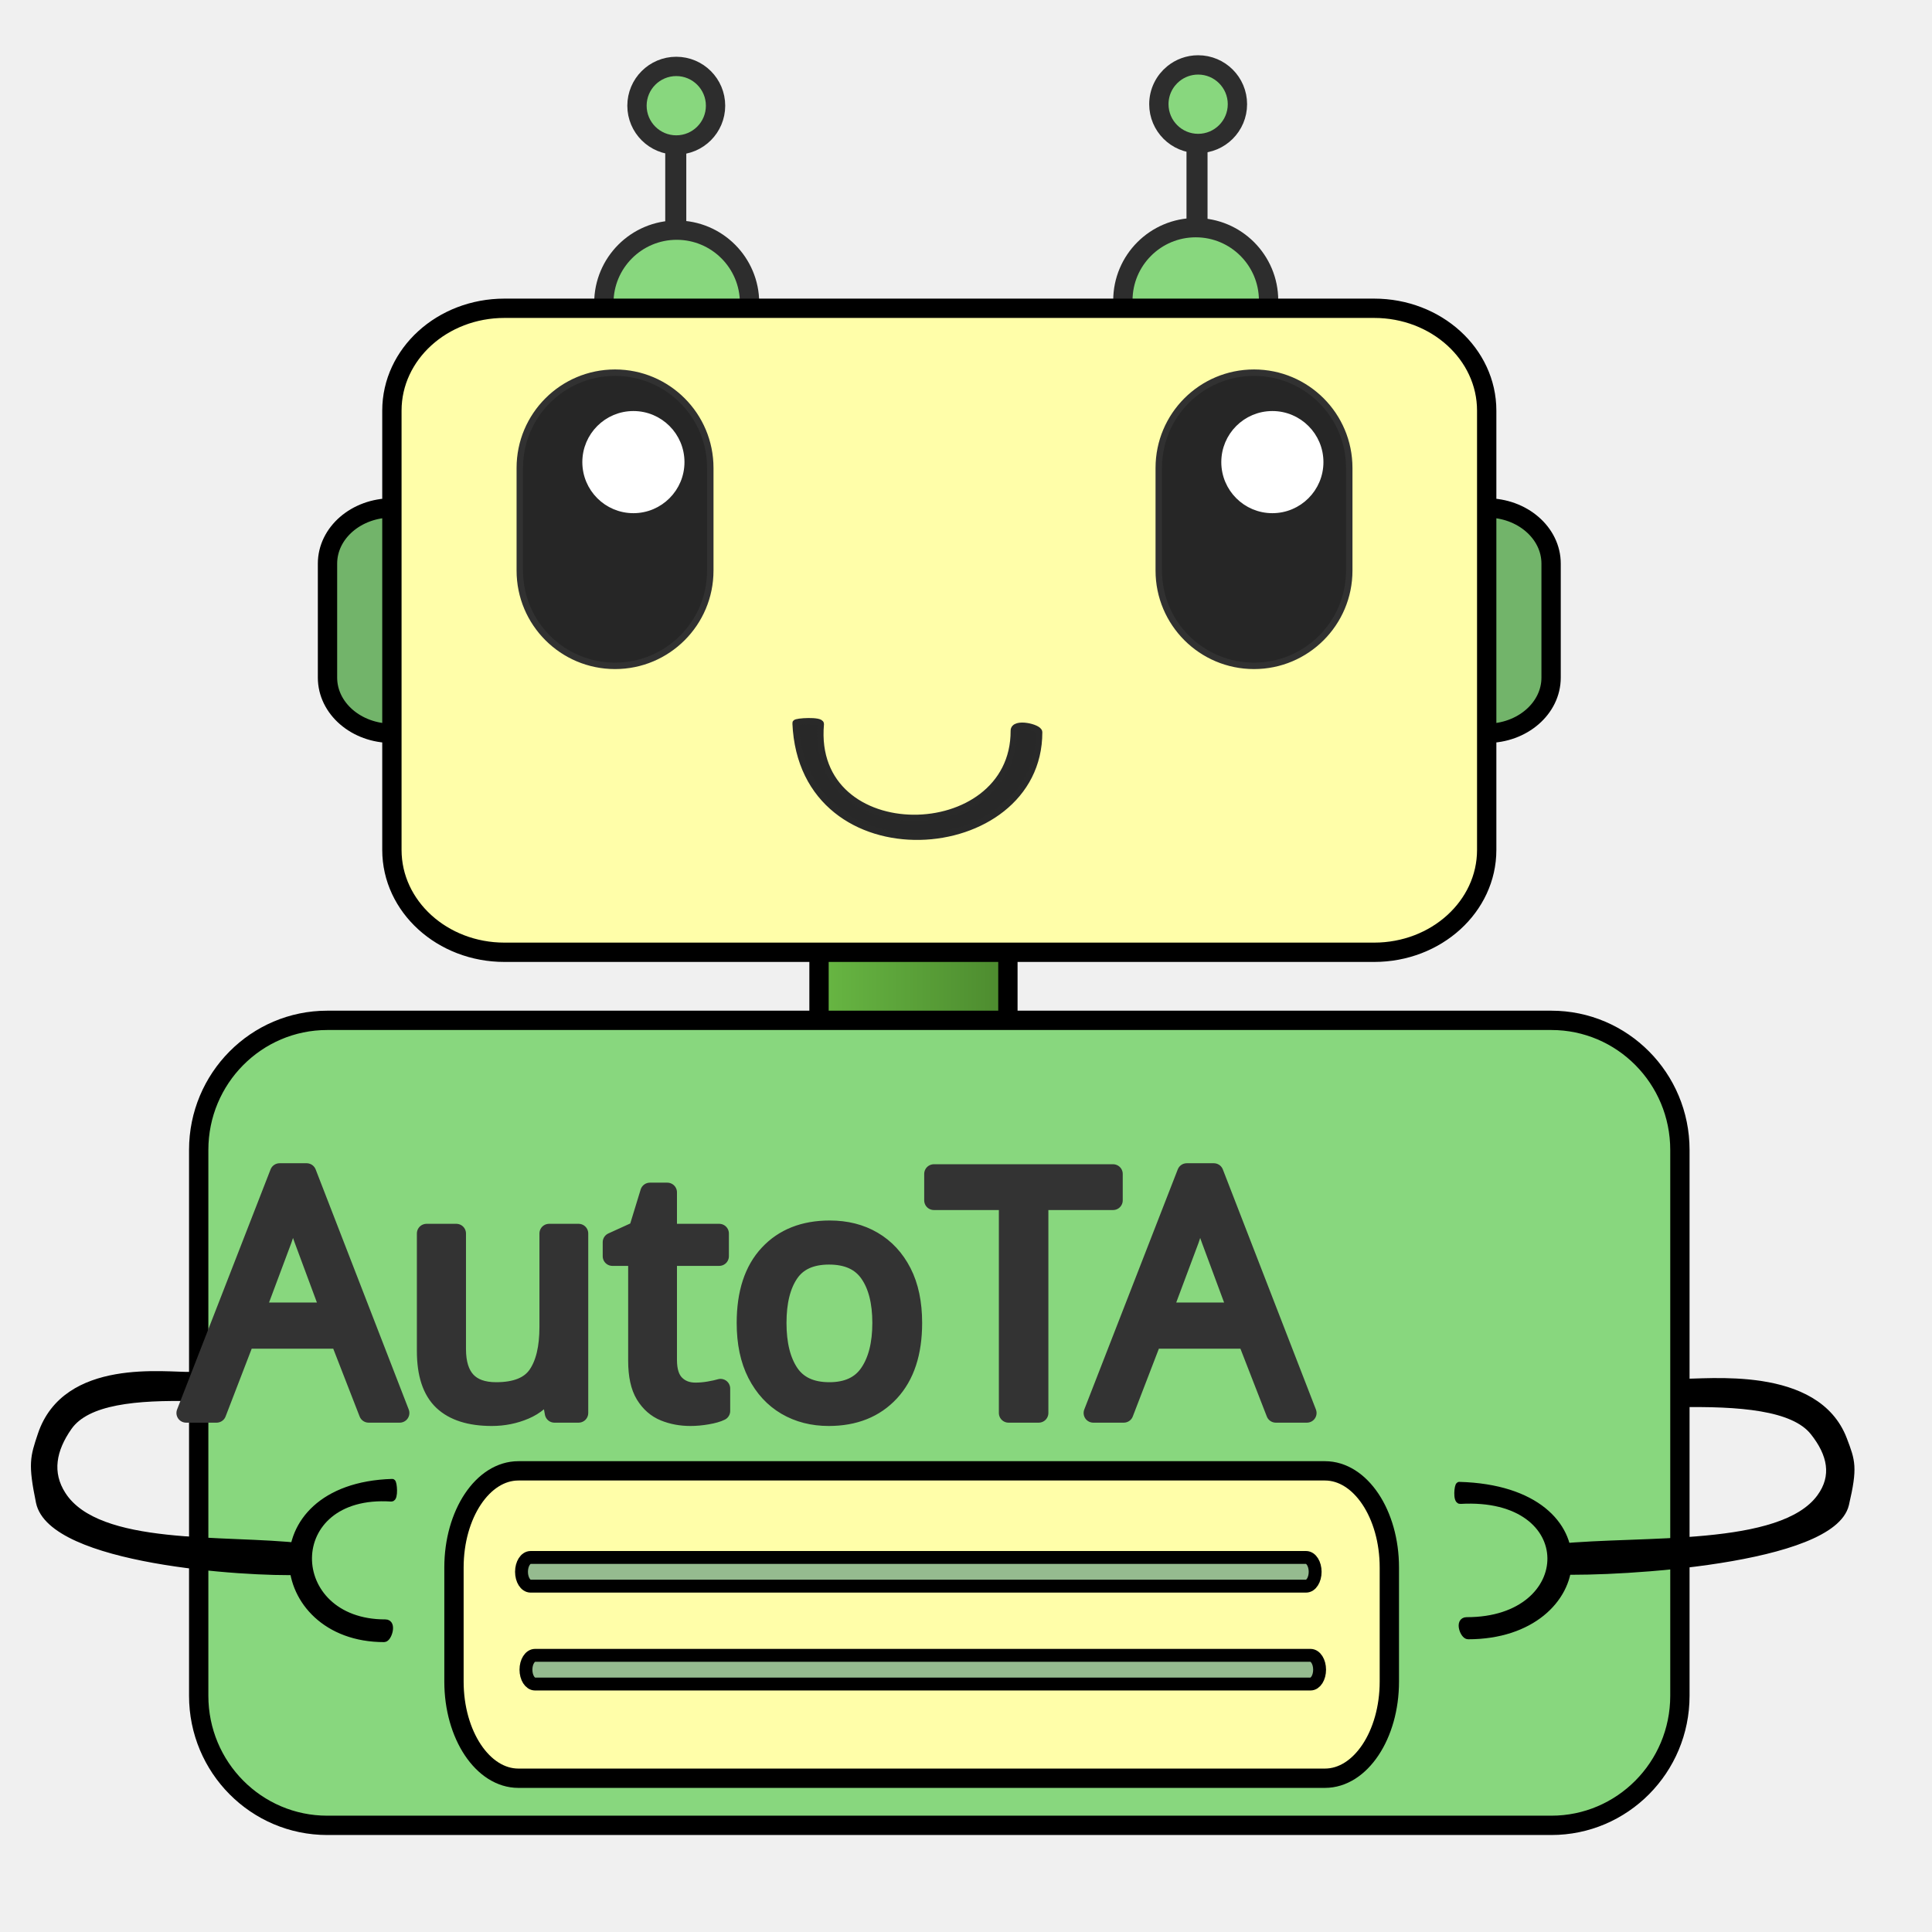
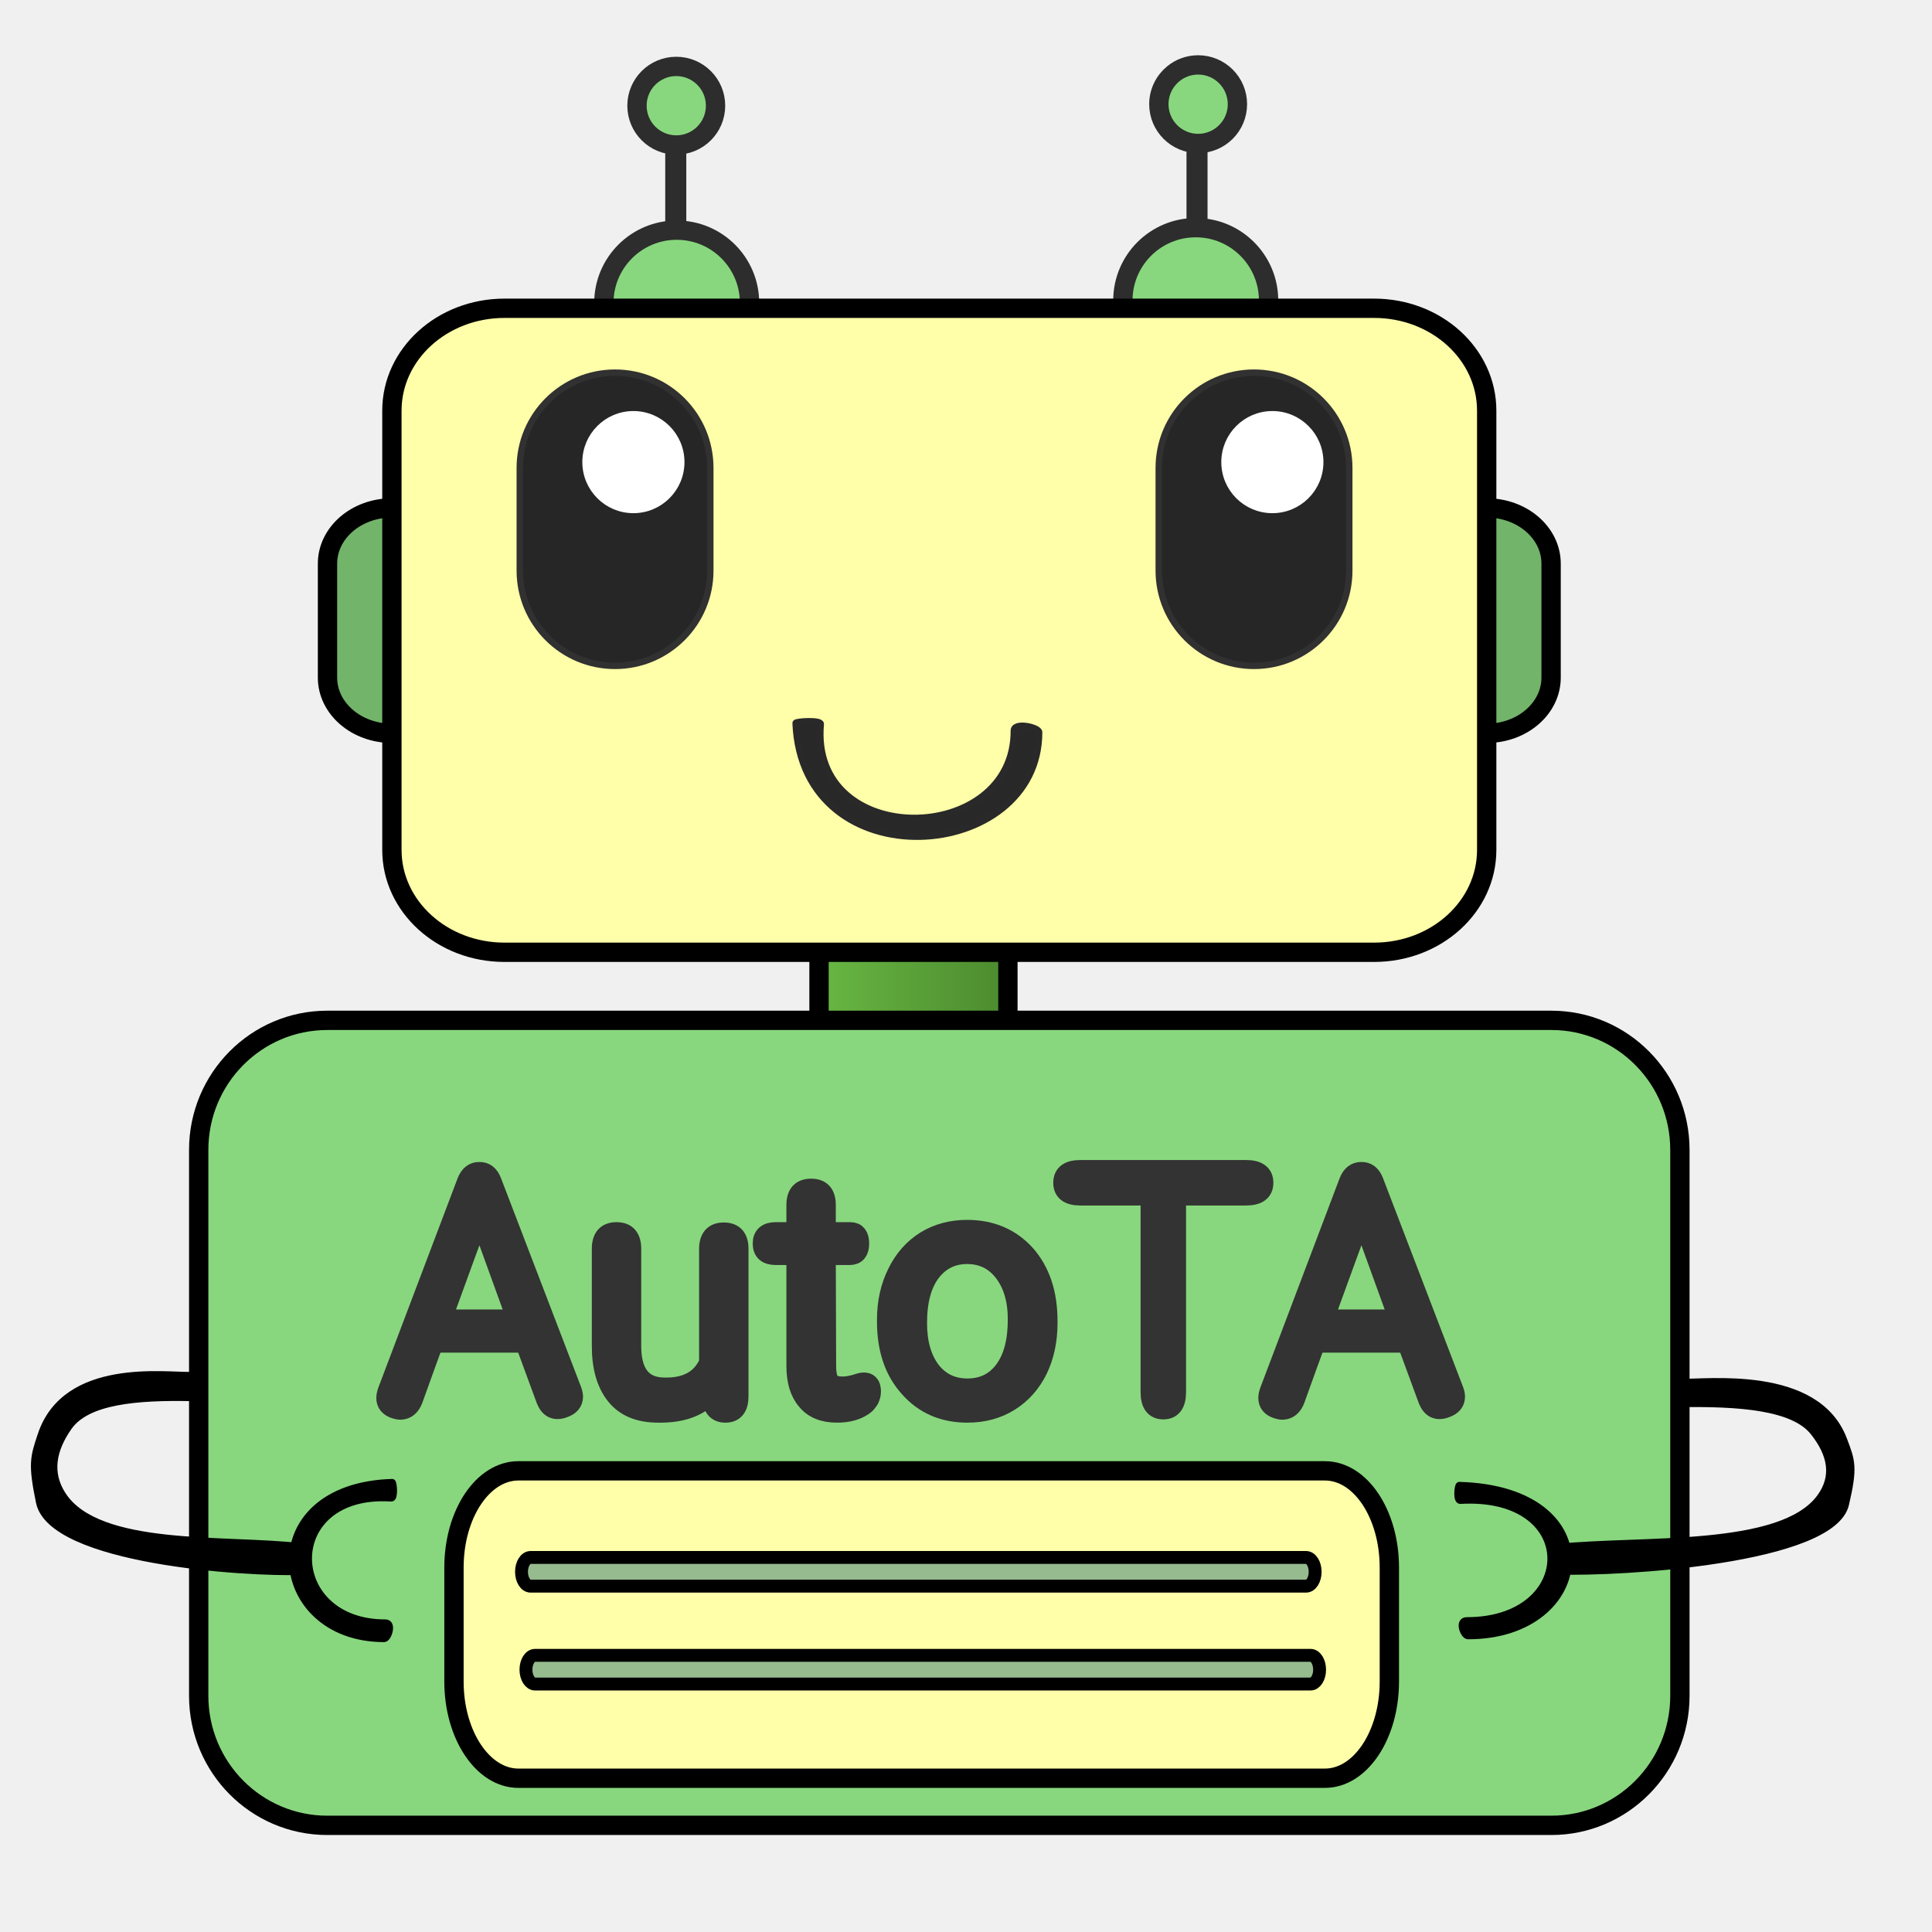
- <svg xmlns="http://www.w3.org/2000/svg" xmlns:ns1="http://vectornator.io" style="fill-rule:evenodd;clip-rule:evenodd;stroke-linecap:round;stroke-linejoin:round;" xml:space="preserve" version="1.1" viewBox="0 0 300 300">
+ <svg xmlns="http://www.w3.org/2000/svg" xmlns:ns1="http://vectornator.io" height="100%" style="fill-rule:evenodd;clip-rule:evenodd;stroke-linecap:round;stroke-linejoin:round;" xml:space="preserve" width="100%" version="1.1" viewBox="0 0 300 300">
  <defs>
    <linearGradient y1="209.975" id="LinearGradient" x1="166.323" y2="209.975" x2="195.653" gradientUnits="userSpaceOnUse" gradientTransform="matrix(1 0 0 1 -39.1459 -52.131)">
      <stop stop-color="#68b743" offset="0" />
      <stop stop-color="#4c8a2e" offset="1" />
    </linearGradient>
  </defs>
  <g id="Layer 1" ns1:layerName="Layer 1">
    <path stroke="#000000" stroke-width="3" d="M127.177+147.723L156.507+147.723L156.507+167.965L127.177+167.965L127.177+147.723Z" fill="url(#LinearGradient)" stroke-linecap="butt" opacity="1" stroke-linejoin="round" />
    <path stroke="#000000" stroke-width="3" d="M60.854+78.869L60.854+78.869C66.377+78.869+70.854+82.742+70.854+87.52L70.854+105.218C70.854+109.996+66.377+113.869+60.854+113.869L60.854+113.869C55.331+113.869+50.854+109.996+50.854+105.218L50.854+87.52C50.854+82.742+55.331+78.869+60.854+78.869Z" fill="#72b46a" stroke-linecap="butt" opacity="1" stroke-linejoin="round" />
    <path stroke="#000000" stroke-width="3" d="M230.854+78.869L230.854+78.869C236.377+78.869+240.854+82.742+240.854+87.52L240.854+105.218C240.854+109.996+236.377+113.869+230.854+113.869L230.854+113.869C225.331+113.869+220.854+109.996+220.854+105.218L220.854+87.52C220.854+82.742+225.331+78.869+230.854+78.869Z" fill="#72b46a" stroke-linecap="butt" opacity="1" stroke-linejoin="round" />
    <path stroke="#2d2d2d" stroke-width="3" d="M105.078+35.736L105.078+35.736C111.326+35.736+116.391+40.801+116.391+47.049L116.391+47.049C116.391+53.297+111.326+58.362+105.078+58.362L105.078+58.362C98.83+58.362+93.765+53.297+93.765+47.049L93.765+47.049C93.765+40.801+98.83+35.736+105.078+35.736Z" fill="#88d77e" stroke-linecap="butt" opacity="1" stroke-linejoin="round" />
    <path stroke="#2d2d2d" stroke-width="3" d="M185.672+35.35L185.672+35.35C191.92+35.35+196.985+40.415+196.985+46.663L196.985+46.663C196.985+52.911+191.92+57.976+185.672+57.976L185.672+57.976C179.424+57.976+174.359+52.911+174.359+46.663L174.359+46.663C174.359+40.415+179.424+35.35+185.672+35.35Z" fill="#88d77e" stroke-linecap="butt" opacity="1" stroke-linejoin="round" />
    <path stroke="#000000" stroke-width="3" d="M78.329+47.869L213.379+47.869C223.03+47.869+230.854+54.982+230.854+63.757L230.854+131.981C230.854+140.756+223.03+147.869+213.379+147.869L78.329+147.869C68.678+147.869+60.854+140.756+60.854+131.981L60.854+63.757C60.854+54.982+68.678+47.869+78.329+47.869Z" fill="#fffea9" stroke-linecap="butt" opacity="1" stroke-linejoin="round" />
    <path stroke="#313131" stroke-width="1" d="M95.503+57.869L95.503+57.869C103.671+57.869+110.292+64.49+110.292+72.658L110.292+88.603C110.292+96.771+103.671+103.393+95.503+103.393L95.503+103.393C87.335+103.393+80.714+96.771+80.714+88.603L80.714+72.658C80.714+64.49+87.335+57.869+95.503+57.869Z" fill="#262626" stroke-linecap="butt" opacity="1" stroke-linejoin="round" />
    <path stroke="#ffffff" stroke-width="1" d="M98.354+64.326L98.354+64.326C102.457+64.326+105.784+67.653+105.784+71.756L105.784+71.756C105.784+75.86+102.457+79.186+98.354+79.186L98.354+79.186C94.25+79.186+90.924+75.86+90.924+71.756L90.924+71.756C90.924+67.653+94.25+64.326+98.354+64.326Z" fill="#ffffff" stroke-linecap="butt" opacity="1" stroke-linejoin="round" />
    <path stroke="#313131" stroke-width="1" d="M194.721+57.869L194.721+57.869C202.889+57.869+209.51+64.49+209.51+72.658L209.51+88.603C209.51+96.771+202.889+103.393+194.721+103.393L194.721+103.393C186.554+103.393+179.932+96.771+179.932+88.603L179.932+72.658C179.932+64.49+186.554+57.869+194.721+57.869Z" fill="#262626" stroke-linecap="butt" opacity="1" stroke-linejoin="round" />
    <path stroke="#ffffff" stroke-width="1" d="M197.572+64.326L197.572+64.326C201.675+64.326+205.002+67.653+205.002+71.756L205.002+71.756C205.002+75.86+201.675+79.186+197.572+79.186L197.572+79.186C193.468+79.186+190.142+75.86+190.142+71.756L190.142+71.756C190.142+67.653+193.468+64.326+197.572+64.326Z" fill="#ffffff" stroke-linecap="butt" opacity="1" stroke-linejoin="round" />
    <path stroke="#ffffff" stroke-width="1" d="M111.871+109.975" fill="#ffffff" stroke-linecap="butt" opacity="1" stroke-linejoin="round" />
    <path stroke="#292929" stroke-width="1" d="M157.429+113.47C157.424+112.016+161.351+112.929+161.352+113.693C161.377+134.135+124.565+136.994+123.542+112.27C123.531+111.999+127.509+111.753+127.448+112.435C125.692+131.939+157.492+131.449+157.429+113.47Z" fill="#282828" stroke-linecap="butt" opacity="1" stroke-linejoin="round" />
    <path stroke="#000000" stroke-width="3" d="M50.815+158.439L240.893+158.439C251.917+158.439+260.854+167.448+260.854+178.56L260.854+263.318C260.854+274.43+251.917+283.439+240.893+283.439L50.815+283.439C39.791+283.439+30.854+274.43+30.854+263.318L30.854+178.56C30.854+167.448+39.791+158.439+50.815+158.439Z" fill="#88d77e" stroke-linecap="butt" opacity="1" stroke-linejoin="round" />
    <g opacity="1">
      <path stroke="#000000" stroke-width="1" d="M46.88+240.134C48.153+240.281+47.355+244.032+46.684+244.056C38.221+244.361+7.966+242.41+6.08+233.254C4.848+227.272+5.187+226.292+6.352+222.8C10.194+211.281+25.849+213.655+29.633+213.524C29.871+213.516+30.553+217.085+29.951+217.072C21.134+216.877+13.509+217.565+10.68+221.611C8.213+225.139+7.542+228.689+9.734+232.098C15.215+240.623+34.885+238.749+46.88+240.134Z" fill="#000000" stroke-linecap="butt" opacity="1" stroke-linejoin="round" />
      <path stroke="#000000" stroke-width="1" d="M59.855+251.961C61.133+251.957+60.33+254.485+59.658+254.486C41.676+254.502+39.16+230.805+60.91+230.146C61.148+230.139+61.364+232.7+60.765+232.66C43.607+231.53+44.038+252.001+59.855+251.961Z" fill="#000000" stroke-linecap="butt" opacity="1" stroke-linejoin="round" />
    </g>
    <g opacity="1">
      <path stroke="#000000" stroke-width="1" d="M241.946+240.223C240.553+240.365+241.426+243.977+242.161+244.001C251.425+244.295+284.546+242.416+286.61+233.598C287.959+227.838+287.588+226.894+286.313+223.53C282.107+212.438+264.97+214.725+260.826+214.598C260.566+214.59+259.82+218.028+260.479+218.015C270.131+217.827+278.478+218.49+281.575+222.386C284.275+225.783+285.01+229.202+282.61+232.485C276.61+240.695+255.077+238.89+241.946+240.223Z" fill="#000000" stroke-linecap="butt" opacity="1" stroke-linejoin="round" />
      <path stroke="#000000" stroke-width="1" d="M227.743+251.613C226.342+251.61+227.222+254.044+227.957+254.045C247.643+254.06+250.397+231.239+226.587+230.605C226.327+230.598+226.09+233.064+226.746+233.026C245.529+231.938+245.057+251.652+227.743+251.613Z" fill="#000000" stroke-linecap="butt" opacity="1" stroke-linejoin="round" />
    </g>
-     <text stroke="#333333" stroke-width="3" x="0" font-family="Roboto-Round-Regular" y="0" fill="#333333" stroke-linecap="butt" font-size="52" opacity="1" text-anchor="middle" transform="matrix(1 0 0 1 52.3538 170.409)" stroke-linejoin="round" ns1:width="181.262" ns1:text="AutoTA">
-       <tspan x="90.631" y="49" textLength="167.426">
- AutoTA</tspan>
-     </text>
+     <g opacity="1">
+       <path stroke="#333333" stroke-width="3" d="M81.514+208.542C79.144+208.542+74.421+208.542+67.346+208.542C66.804+209.998+65.738+212.943+64.147+217.378C63.74+218.393+63.097+218.918+62.217+218.952C61.946+218.952+61.658+218.901+61.354+218.8C60.406+218.495+59.932+217.919+59.932+217.073C59.932+216.734+60.017+216.345+60.186+215.905C62.928+208.694+67.024+197.878+72.475+183.456C72.881+182.44+73.524+181.932+74.405+181.932C75.319+181.899+75.979+182.406+76.385+183.456C79.161+190.667+83.308+201.483+88.826+215.905C88.962+216.277+89.03+216.599+89.03+216.87C89.03+217.716+88.539+218.309+87.557+218.647C86.237+219.155+85.306+218.732+84.764+217.378C84.053+215.414+82.97+212.469+81.514+208.542ZM68.666+204.835C70.596+204.835+74.438+204.835+80.194+204.835C79.246+202.194+77.333+196.913+74.455+188.991C73.474+191.632+71.544+196.913+68.666+204.835Z" fill="#333333" stroke-linecap="butt" opacity="1" stroke-linejoin="round" />
+       <path stroke="#333333" stroke-width="3" d="M110.561+216.261C108.733+218.427+105.94+219.477+102.182+219.409C99.27+219.409+97.087+218.512+95.631+216.718C94.142+214.889+93.397+212.317+93.397+208.999C93.397+205.647+93.397+200.62+93.397+193.917C93.397+192.156+94.175+191.276+95.733+191.276C97.29+191.276+98.069+192.156+98.069+193.917C98.069+196.422+98.069+201.449+98.069+208.999C98.069+213.163+99.694+215.296+102.944+215.397C106.498+215.533+108.868+214.263+110.053+211.589C110.053+207.662+110.053+201.788+110.053+193.968C110.053+192.207+110.832+191.327+112.389+191.327C113.946+191.327+114.725+192.19+114.725+193.917C114.725+197.708+114.725+205.343+114.725+216.819C114.725+218.546+114.031+219.409+112.643+219.409C111.255+219.409+110.561+218.546+110.561+216.819C110.561+216.718+110.561+216.531+110.561+216.261Z" fill="#333333" stroke-linecap="butt" opacity="1" stroke-linejoin="round" />
+       <path stroke="#333333" stroke-width="3" d="M128.283+187.112C128.283+187.823+128.283+189.211+128.283+191.276C128.893+191.276+130.145+191.276+132.041+191.276C132.989+191.276+133.463+191.886+133.463+193.104C133.463+194.323+132.955+194.932+131.94+194.932C131.33+194.932+130.112+194.932+128.283+194.932C128.283+197.81+128.3+203.531+128.334+212.096C128.334+213.18+128.487+213.975+128.791+214.483C129.096+214.991+129.79+215.245+130.873+215.245C131.584+215.245+132.448+215.076+133.463+214.737C133.768+214.636+134.073+214.602+134.377+214.636C134.682+214.669+134.919+214.822+135.088+215.093C135.19+215.262+135.257+215.533+135.291+215.905C135.291+215.973+135.291+216.04+135.291+216.108C135.291+216.413+135.224+216.734+135.088+217.073C135.02+217.276+134.885+217.496+134.682+217.733C134.513+217.97+134.293+218.173+134.022+218.343C132.972+219.053+131.618+219.409+129.959+219.409C127.86+219.409+126.286+218.766+125.237+217.479C124.153+216.227+123.612+214.432+123.612+212.096C123.612+208.271+123.612+202.55+123.612+194.932C123.07+194.932+122.02+194.932+120.463+194.932C119.075+194.932+118.381+194.323+118.381+193.104C118.381+191.886+119.075+191.276+120.463+191.276C120.971+191.276+122.02+191.276+123.612+191.276C123.612+190.599+123.612+189.211+123.612+187.112C123.612+185.386+124.39+184.522+125.948+184.522C127.505+184.522+128.283+185.386+128.283+187.112Z" fill="#333333" stroke-linecap="butt" opacity="1" stroke-linejoin="round" />
+       <path stroke="#333333" stroke-width="3" d="M137.678+204.886C137.678+202.211+138.22+199.79+139.303+197.624C140.352+195.491+141.825+193.832+143.721+192.647C145.617+191.496+147.767+190.921+150.17+190.921C153.894+190.921+156.924+192.207+159.26+194.78C161.562+197.387+162.713+200.84+162.713+205.139C162.713+205.207+162.713+205.309+162.713+205.444C162.713+208.119+162.205+210.522+161.19+212.655C160.14+214.788+158.668+216.447+156.772+217.632C154.876+218.817+152.692+219.409+150.221+219.409C146.497+219.409+143.484+218.106+141.182+215.499C138.846+212.926+137.678+209.507+137.678+205.241C137.678+205.173+137.678+205.055+137.678+204.886ZM142.451+205.444C142.451+208.491+143.145+210.945+144.533+212.807C145.955+214.636+147.851+215.55+150.221+215.55C152.625+215.55+154.52+214.619+155.908+212.757C157.297+210.895+157.991+208.271+157.991+204.886C157.991+201.873+157.28+199.435+155.858+197.573C154.436+195.711+152.54+194.78+150.17+194.78C147.868+194.78+146.006+195.694+144.584+197.522C143.162+199.384+142.451+202.025+142.451+205.444Z" fill="#333333" stroke-linecap="butt" opacity="1" stroke-linejoin="round" />
+       <path stroke="#333333" stroke-width="3" d="M193.487+185.69C191.692+185.69+188.087+185.69+182.67+185.69C182.67+190.768+182.67+200.925+182.67+216.159C182.67+217.987+181.993+218.901+180.639+218.901C179.285+218.901+178.608+217.987+178.608+216.159C178.608+209.388+178.608+199.232+178.608+185.69C176.78+185.69+173.157+185.69+167.741+185.69C165.946+185.69+165.049+185.013+165.049+183.659C165.049+182.305+165.946+181.628+167.741+181.628C173.462+181.628+182.044+181.628+193.487+181.628C195.315+181.628+196.229+182.305+196.229+183.659C196.229+185.013+195.315+185.69+193.487+185.69Z" fill="#333333" stroke-linecap="butt" opacity="1" stroke-linejoin="round" />
+       <path stroke="#333333" stroke-width="3" d="M218.471+208.542C216.101+208.542+211.379+208.542+204.303+208.542C203.761+209.998+202.695+212.943+201.104+217.378C200.698+218.393+200.054+218.918+199.174+218.952C198.903+218.952+198.616+218.901+198.311+218.8C197.363+218.495+196.889+217.919+196.889+217.073C196.889+216.734+196.974+216.345+197.143+215.905C199.885+208.694+203.981+197.878+209.432+183.456C209.838+182.44+210.481+181.932+211.362+181.932C212.276+181.899+212.936+182.406+213.342+183.456C216.118+190.667+220.265+201.483+225.783+215.905C225.919+216.277+225.987+216.599+225.987+216.87C225.987+217.716+225.496+218.309+224.514+218.647C223.194+219.155+222.263+218.732+221.721+217.378C221.01+215.414+219.927+212.469+218.471+208.542ZM205.623+204.835C207.553+204.835+211.395+204.835+217.151+204.835C216.203+202.194+214.29+196.913+211.412+188.991C210.431+191.632+208.501+196.913+205.623+204.835Z" fill="#333333" stroke-linecap="butt" opacity="1" stroke-linejoin="round" />
+     </g>
    <path stroke="#000000" stroke-width="3" d="M80.493+228.392L205.737+228.392C211.26+228.392+215.737+235.113+215.737+243.403L215.737+261.112C215.737+269.402+211.26+276.123+205.737+276.123L80.493+276.123C74.97+276.123+70.493+269.402+70.493+261.112L70.493+243.403C70.493+235.113+74.97+228.392+80.493+228.392Z" fill="#fffea9" stroke-linecap="butt" opacity="1" stroke-linejoin="round" />
    <path stroke="#000000" stroke-width="2" d="M82.388+241.841L202.807+241.841C203.585+241.841+204.216+242.839+204.216+244.07L204.216+244.07C204.216+245.301+203.585+246.298+202.807+246.298L82.388+246.298C81.61+246.298+80.979+245.301+80.979+244.07L80.979+244.07C80.979+242.839+81.61+241.841+82.388+241.841Z" fill="#95bb8f" stroke-linecap="butt" opacity="1" stroke-linejoin="round" />
    <path stroke="#000000" stroke-width="2" d="M83.079+257.04L203.498+257.04C204.276+257.04+204.907+258.038+204.907+259.268L204.907+259.268C204.907+260.499+204.276+261.497+203.498+261.497L83.079+261.497C82.301+261.497+81.67+260.499+81.67+259.268L81.67+259.268C81.67+258.038+82.301+257.04+83.079+257.04Z" fill="#95bb8f" stroke-linecap="butt" opacity="1" stroke-linejoin="round" />
    <path stroke="#2d2d2d" stroke-width="3" d="M105.01+10.313L105.01+10.313C108.379+10.313+111.11+13.044+111.11+16.413L111.11+16.413C111.11+19.782+108.379+22.513+105.01+22.513L105.01+22.513C101.641+22.513+98.91+19.782+98.91+16.413L98.91+16.413C98.91+13.044+101.641+10.313+105.01+10.313Z" fill="#88d77e" stroke-linecap="butt" opacity="1" stroke-linejoin="round" />
    <path stroke="#2d2d2d" stroke-width="3" d="M186.047+10.079L186.047+10.079C189.416+10.079+192.147+12.811+192.147+16.18L192.147+16.18C192.147+19.549+189.416+22.28+186.047+22.28L186.047+22.28C182.678+22.28+179.947+19.549+179.947+16.18L179.947+16.18C179.947+14.273+180.822+12.571+182.191+11.453C183.242+10.594+184.585+10.079+186.047+10.079Z" fill="#88d77e" stroke-linecap="butt" opacity="1" stroke-linejoin="round" />
    <path stroke="#2d2d2d" stroke-width="3" d="M104.932+23.704L104.932+23.704C105.006+23.704+105.066+23.764+105.066+23.838L105.066+35.52C105.066+35.594+105.006+35.654+104.932+35.654L104.932+35.654C104.858+35.654+104.798+35.594+104.798+35.52L104.798+23.838C104.798+23.764+104.858+23.704+104.932+23.704Z" fill="#f8f280" stroke-linecap="butt" opacity="1" stroke-linejoin="round" />
    <path stroke="#2d2d2d" stroke-width="3" d="M185.872+22.899L185.872+22.899C185.946+22.899+186.006+22.959+186.006+23.033L186.006+34.716C186.006+34.79+185.946+34.85+185.872+34.85L185.872+34.85C185.798+34.85+185.738+34.79+185.738+34.716L185.738+23.033C185.738+22.959+185.798+22.899+185.872+22.899Z" fill="#f8f280" stroke-linecap="butt" opacity="1" stroke-linejoin="round" />
  </g>
</svg>
